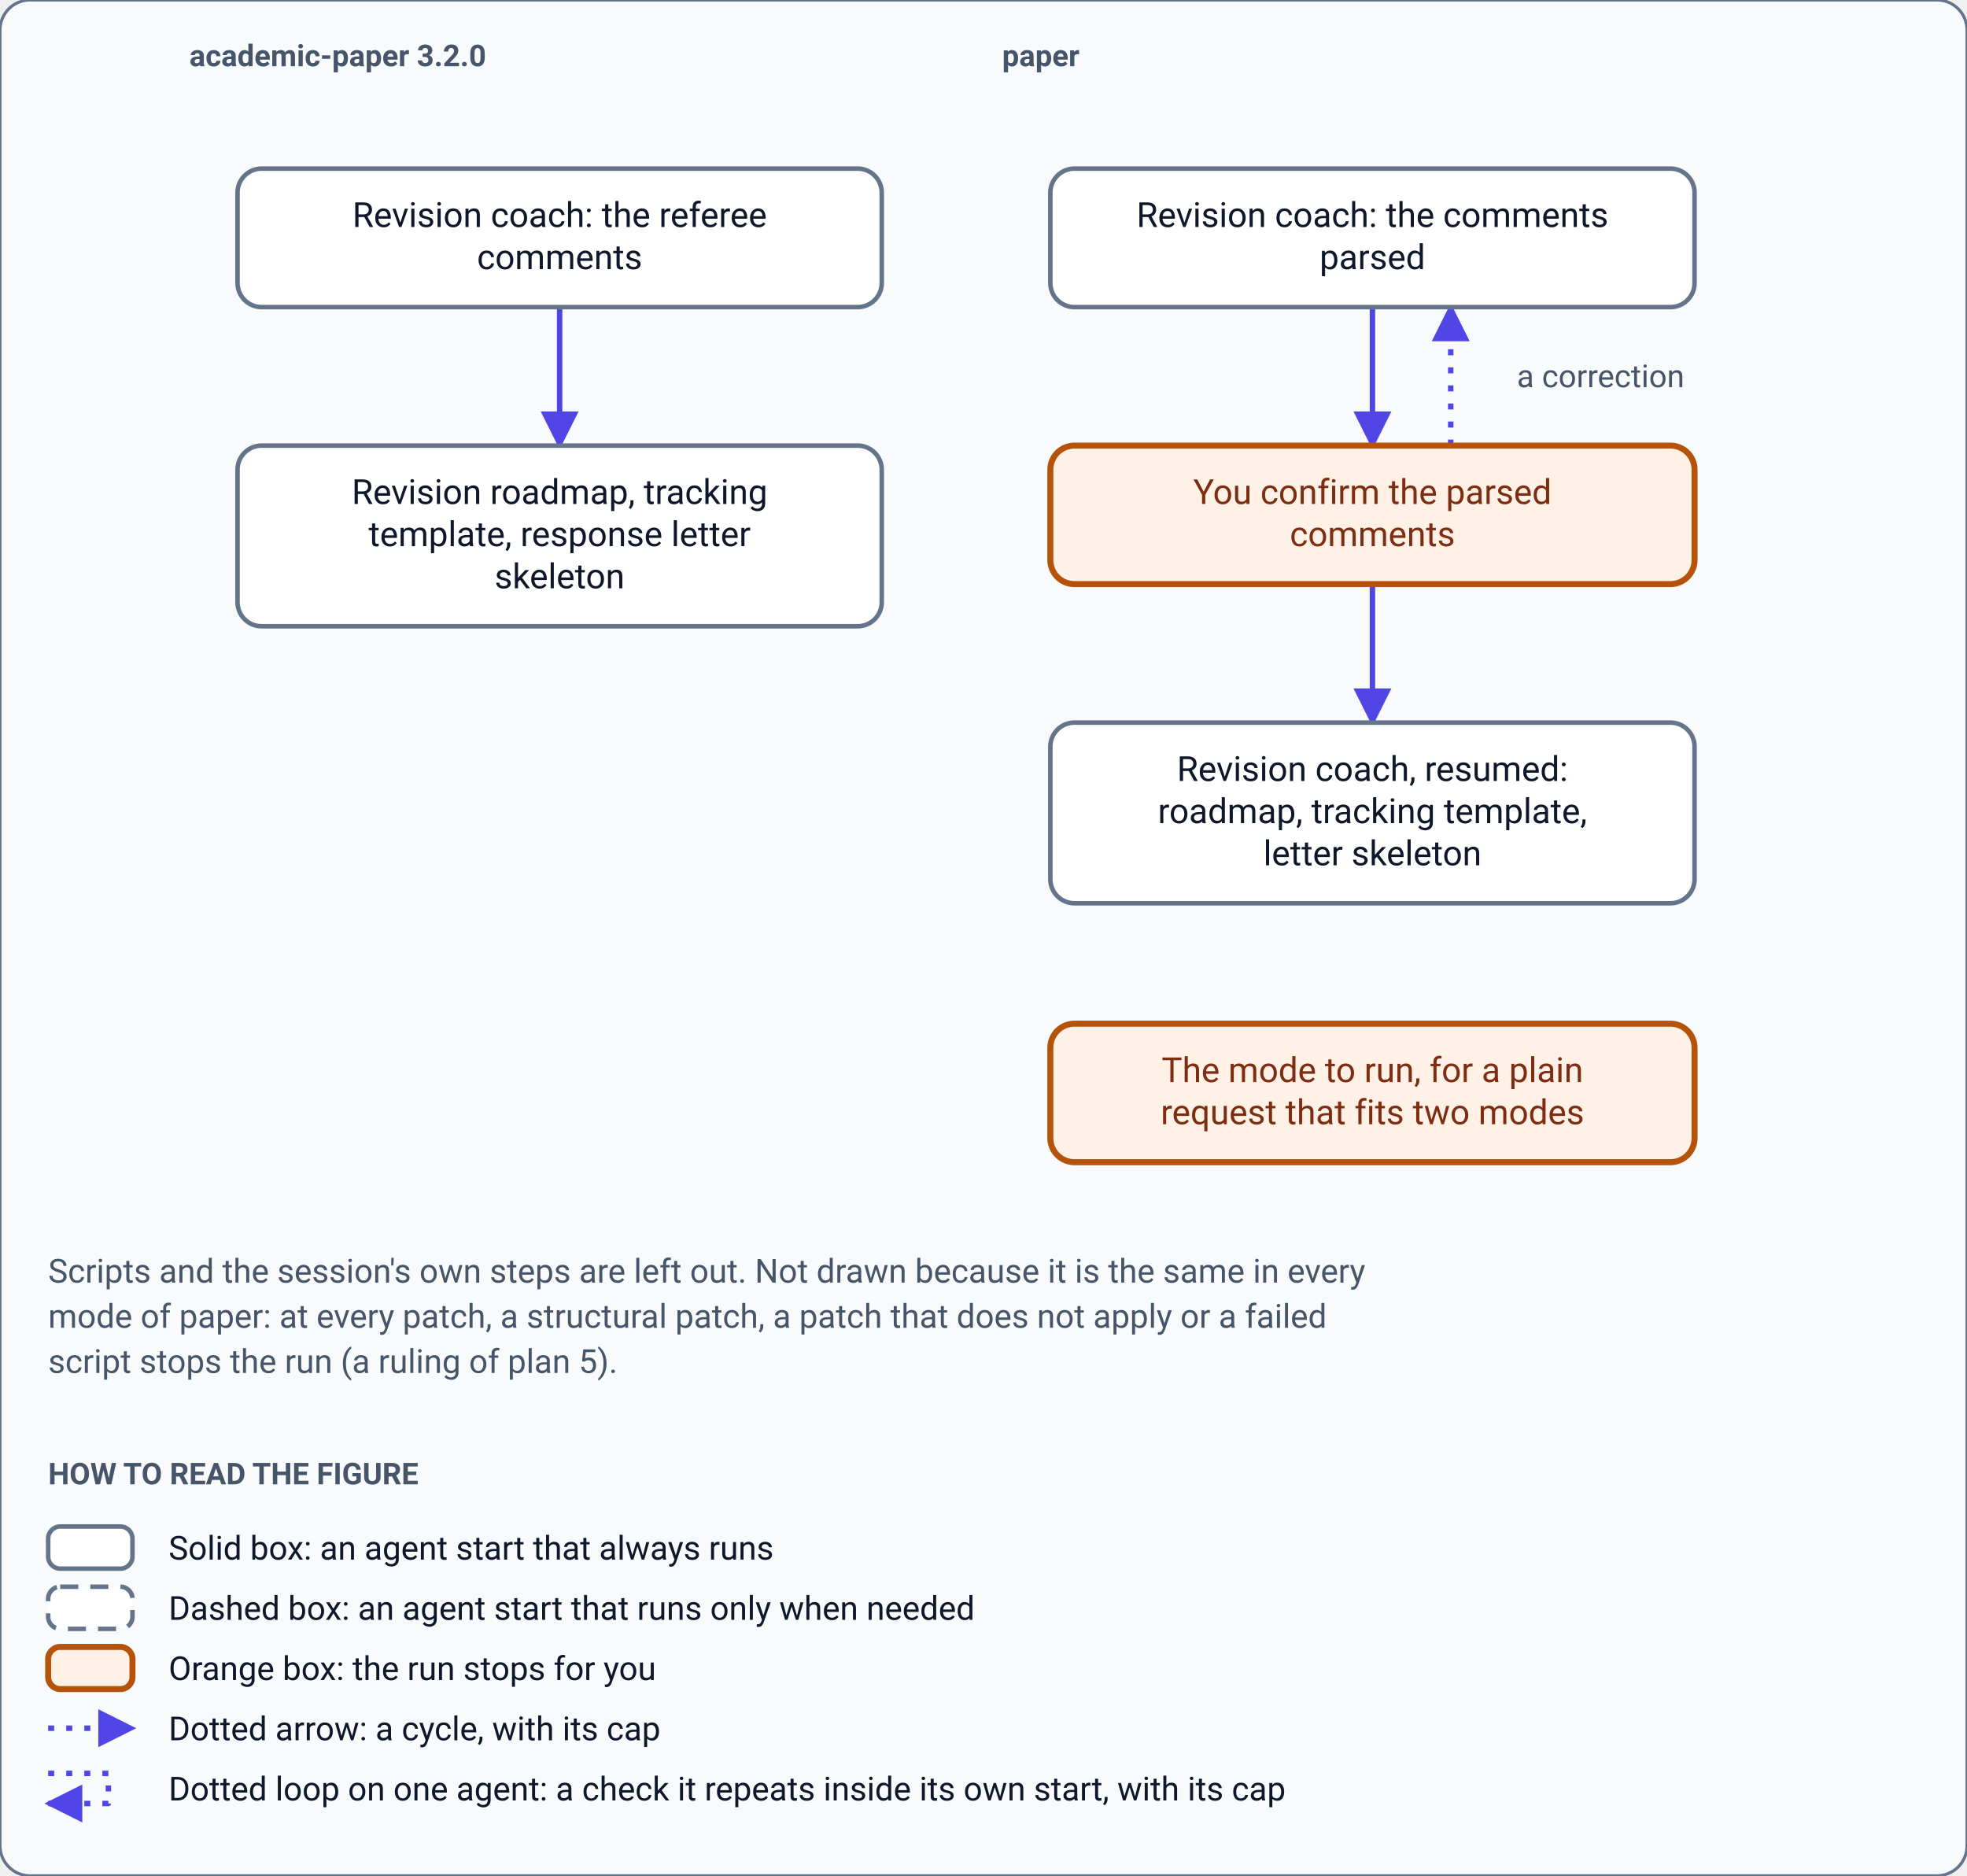
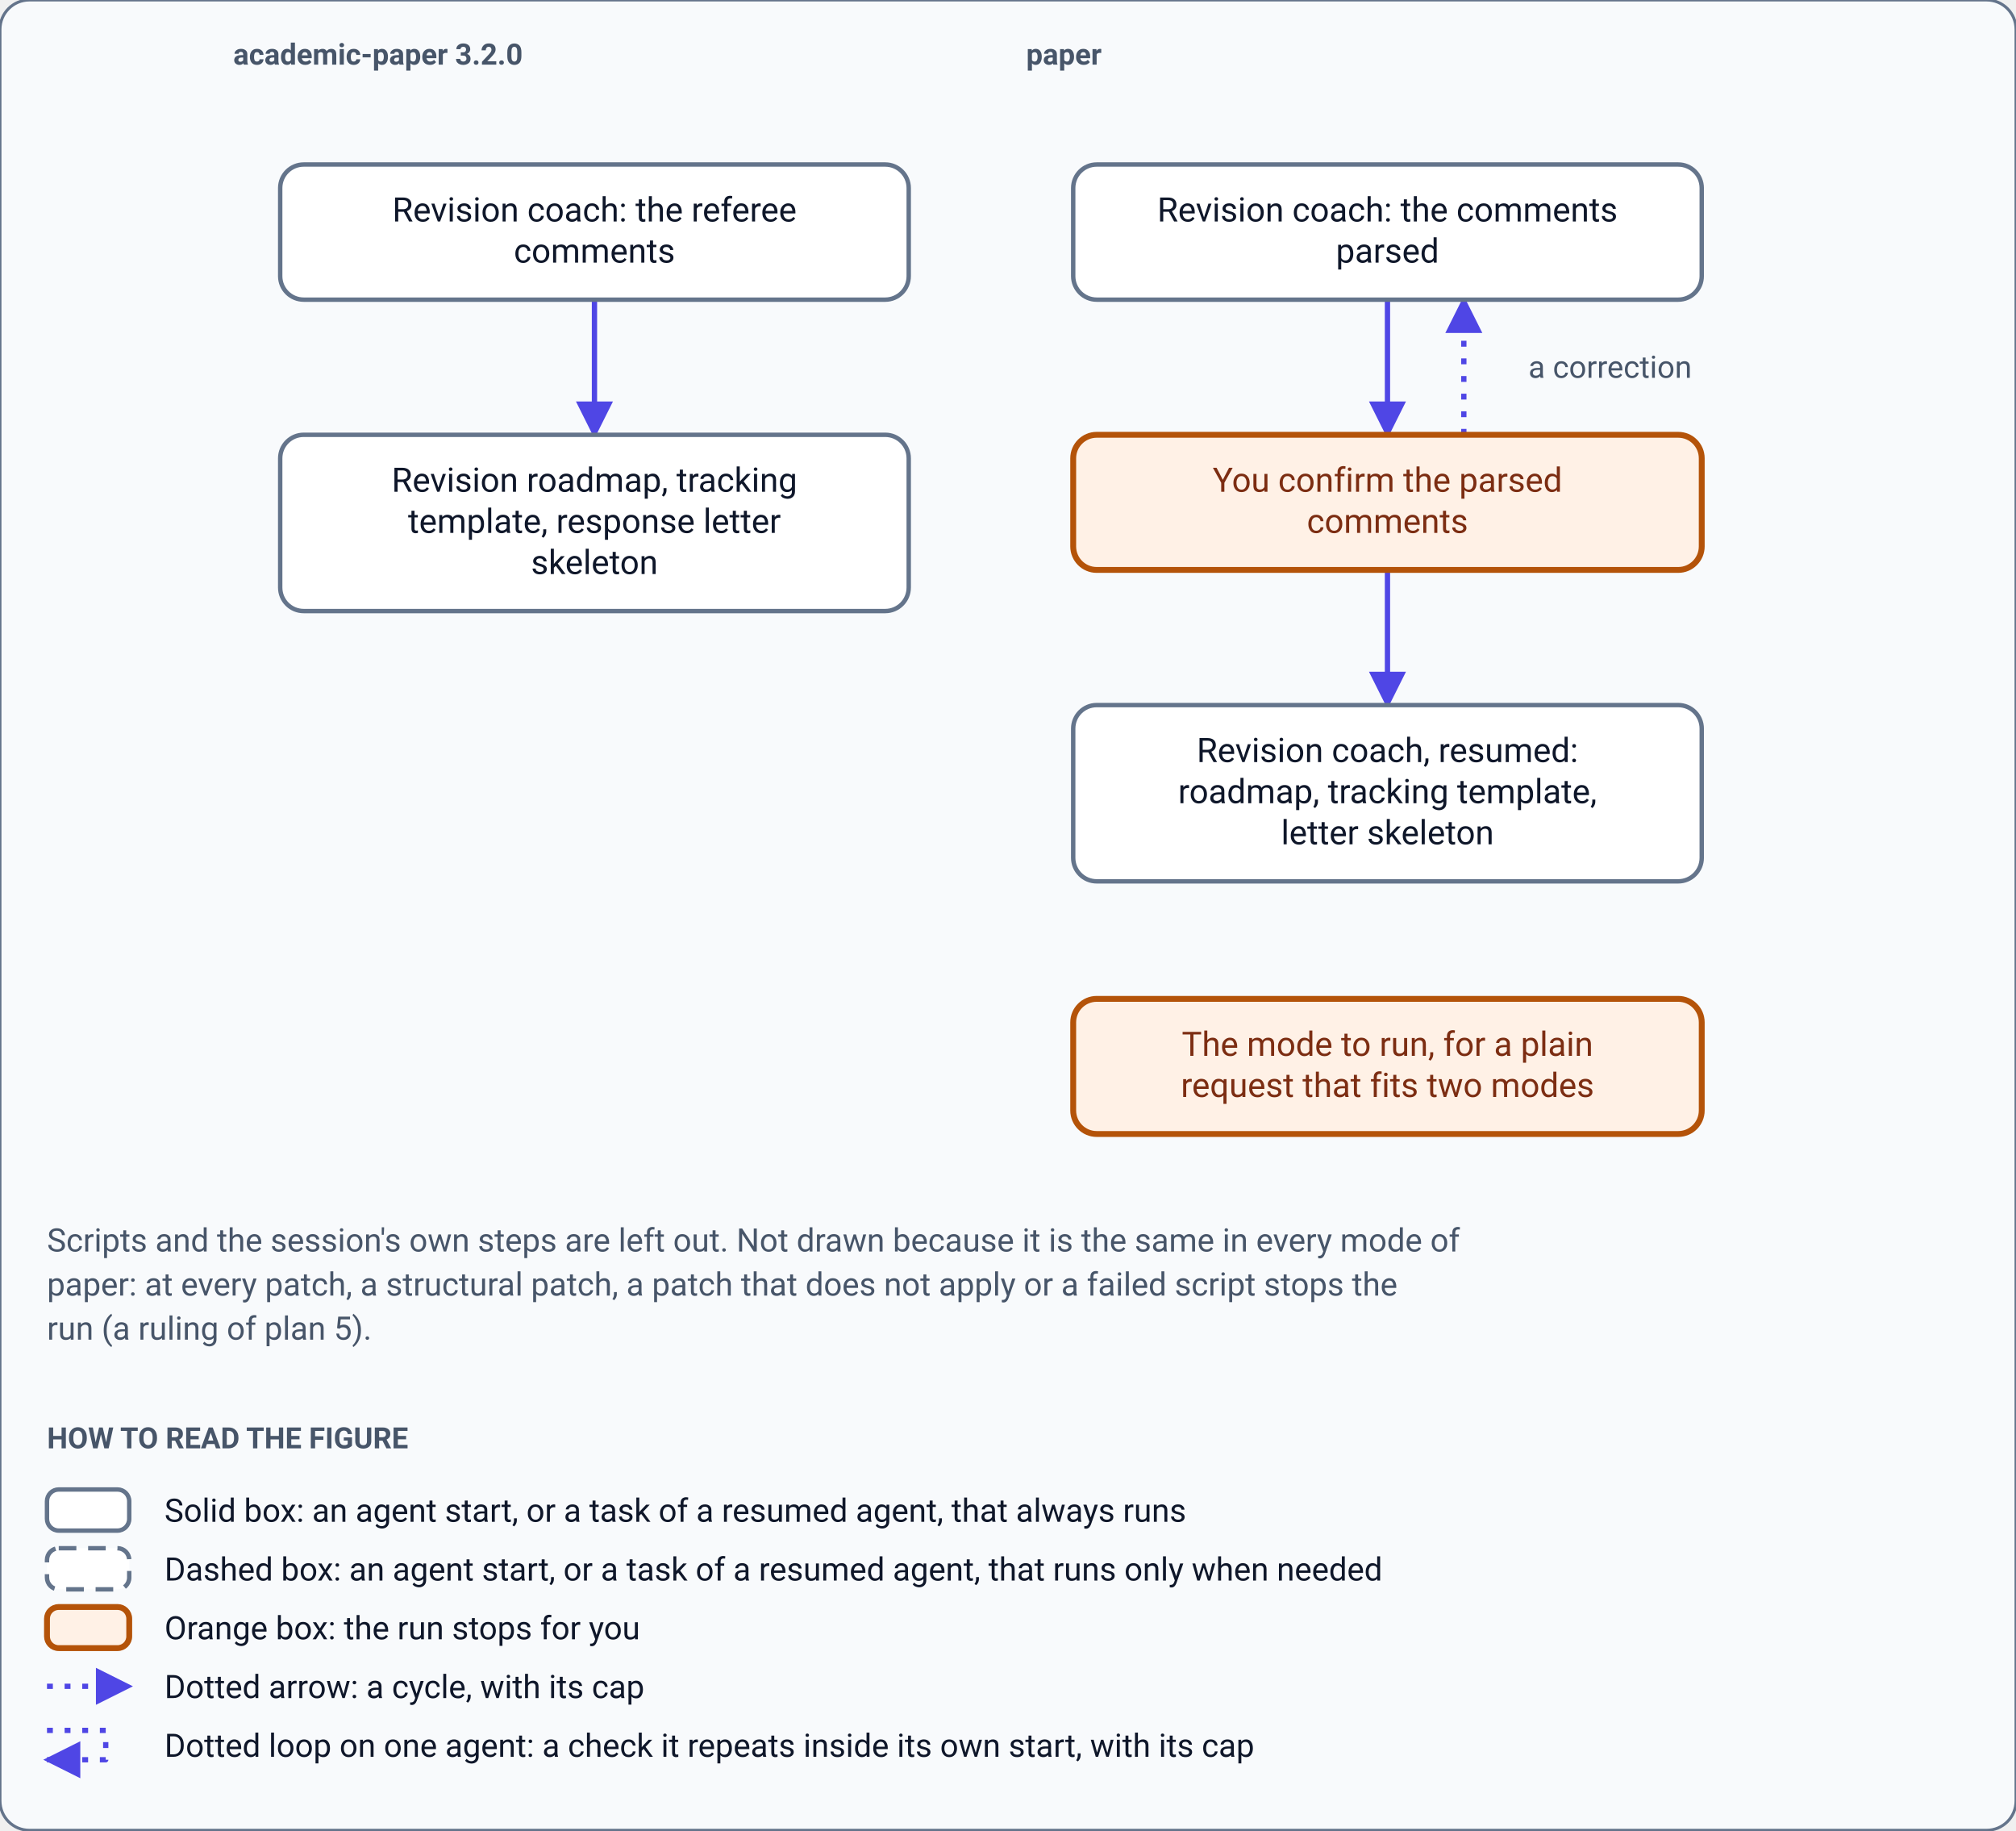
- <svg xmlns="http://www.w3.org/2000/svg" viewBox="0 0 653.4 623" width="653.4" height="623" role="img" aria-label="The revision-coach mode, simple view. Boxes: academic-paper 3.2.0: Revision coach: the referee comments (agent); Revision roadmap, tracking template, response letter skeleton (agent) | paper: Revision coach: the comments parsed (agent); You confirm the parsed comments (stop); Revision coach, resumed: roadmap, tracking template, letter skeleton (agent); The mode to run, for a plain request that fits two modes (stop).">
+ <svg xmlns="http://www.w3.org/2000/svg" viewBox="0 0 686.4 623" width="686.4" height="623" role="img" aria-label="The revision-coach mode, simple view. Boxes: academic-paper 3.2.0: Revision coach: the referee comments (agent); Revision roadmap, tracking template, response letter skeleton (agent) | paper: Revision coach: the comments parsed (agent); You confirm the parsed comments (stop); Revision coach, resumed: roadmap, tracking template, letter skeleton (agent); The mode to run, for a plain request that fits two modes (stop).">
  <defs>
    <marker id="arrow" viewBox="0 0 10 10" refX="9" refY="5" markerWidth="7" markerHeight="7" orient="auto">
      <path d="M0,0 L10,5 L0,10 z" fill="#4f46e5" />
    </marker>
  </defs>
-   <rect x="0" y="0" width="653.4" height="623" rx="10" fill="#f8fafc" stroke="#64748b" />
-   <text x="62.9" y="22" font-family="ui-sans-serif, -apple-system, 'Segoe UI', Roboto, Helvetica, Arial, sans-serif" font-size="10" fill="#475569" font-weight="700" text-anchor="start">academic-paper 3.2.0</text>
-   <path d="M185.9,102 L185.9,148" fill="none" stroke="#4f46e5" stroke-width="1.8" marker-end="url(#arrow)" stroke-linejoin="round" />
-   <rect x="78.9" y="56" width="214" height="46" rx="8" fill="#ffffff" stroke="#64748b" stroke-width="1.5" />
-   <text x="185.9" y="75.4" font-family="ui-sans-serif, -apple-system, 'Segoe UI', Roboto, Helvetica, Arial, sans-serif" font-size="11.5" fill="#0f172a" font-weight="400" text-anchor="middle">Revision coach: the referee</text>
-   <text x="185.9" y="89.4" font-family="ui-sans-serif, -apple-system, 'Segoe UI', Roboto, Helvetica, Arial, sans-serif" font-size="11.5" fill="#0f172a" font-weight="400" text-anchor="middle">comments</text>
-   <rect x="78.9" y="148" width="214" height="60" rx="8" fill="#ffffff" stroke="#64748b" stroke-width="1.5" />
-   <text x="185.9" y="167.4" font-family="ui-sans-serif, -apple-system, 'Segoe UI', Roboto, Helvetica, Arial, sans-serif" font-size="11.5" fill="#0f172a" font-weight="400" text-anchor="middle">Revision roadmap, tracking</text>
-   <text x="185.9" y="181.4" font-family="ui-sans-serif, -apple-system, 'Segoe UI', Roboto, Helvetica, Arial, sans-serif" font-size="11.5" fill="#0f172a" font-weight="400" text-anchor="middle">template, response letter</text>
-   <text x="185.9" y="195.4" font-family="ui-sans-serif, -apple-system, 'Segoe UI', Roboto, Helvetica, Arial, sans-serif" font-size="11.5" fill="#0f172a" font-weight="400" text-anchor="middle">skeleton</text>
-   <text x="332.9" y="22" font-family="ui-sans-serif, -apple-system, 'Segoe UI', Roboto, Helvetica, Arial, sans-serif" font-size="10" fill="#475569" font-weight="700" text-anchor="start">paper</text>
-   <path d="M455.9,102 L455.9,148" fill="none" stroke="#4f46e5" stroke-width="1.8" marker-end="url(#arrow)" stroke-linejoin="round" />
-   <path d="M455.9,194 L455.9,240" fill="none" stroke="#4f46e5" stroke-width="1.8" marker-end="url(#arrow)" stroke-linejoin="round" />
-   <path d="M481.9,148 L481.9,102" fill="none" stroke="#4f46e5" stroke-width="1.8" stroke-dasharray="2 4" marker-end="url(#arrow)" stroke-linejoin="round" />
-   <rect x="348.9" y="56" width="214" height="46" rx="8" fill="#ffffff" stroke="#64748b" stroke-width="1.5" />
-   <text x="455.9" y="75.4" font-family="ui-sans-serif, -apple-system, 'Segoe UI', Roboto, Helvetica, Arial, sans-serif" font-size="11.5" fill="#0f172a" font-weight="400" text-anchor="middle">Revision coach: the comments</text>
-   <text x="455.9" y="89.4" font-family="ui-sans-serif, -apple-system, 'Segoe UI', Roboto, Helvetica, Arial, sans-serif" font-size="11.5" fill="#0f172a" font-weight="400" text-anchor="middle">parsed</text>
-   <rect x="348.9" y="148" width="214" height="46" rx="8" fill="#fff1e6" stroke="#b45309" stroke-width="2" />
-   <text x="455.9" y="167.4" font-family="ui-sans-serif, -apple-system, 'Segoe UI', Roboto, Helvetica, Arial, sans-serif" font-size="11.5" fill="#7c2d12" font-weight="400" text-anchor="middle">You confirm the parsed</text>
-   <text x="455.9" y="181.4" font-family="ui-sans-serif, -apple-system, 'Segoe UI', Roboto, Helvetica, Arial, sans-serif" font-size="11.5" fill="#7c2d12" font-weight="400" text-anchor="middle">comments</text>
-   <rect x="348.9" y="240" width="214" height="60" rx="8" fill="#ffffff" stroke="#64748b" stroke-width="1.5" />
-   <text x="455.9" y="259.4" font-family="ui-sans-serif, -apple-system, 'Segoe UI', Roboto, Helvetica, Arial, sans-serif" font-size="11.5" fill="#0f172a" font-weight="400" text-anchor="middle">Revision coach, resumed:</text>
-   <text x="455.9" y="273.4" font-family="ui-sans-serif, -apple-system, 'Segoe UI', Roboto, Helvetica, Arial, sans-serif" font-size="11.5" fill="#0f172a" font-weight="400" text-anchor="middle">roadmap, tracking template,</text>
-   <text x="455.9" y="287.4" font-family="ui-sans-serif, -apple-system, 'Segoe UI', Roboto, Helvetica, Arial, sans-serif" font-size="11.5" fill="#0f172a" font-weight="400" text-anchor="middle">letter skeleton</text>
-   <rect x="348.9" y="340" width="214" height="46" rx="8" fill="#fff1e6" stroke="#b45309" stroke-width="2" />
-   <text x="455.9" y="359.4" font-family="ui-sans-serif, -apple-system, 'Segoe UI', Roboto, Helvetica, Arial, sans-serif" font-size="11.5" fill="#7c2d12" font-weight="400" text-anchor="middle">The mode to run, for a plain</text>
-   <text x="455.9" y="373.4" font-family="ui-sans-serif, -apple-system, 'Segoe UI', Roboto, Helvetica, Arial, sans-serif" font-size="11.5" fill="#7c2d12" font-weight="400" text-anchor="middle">request that fits two modes</text>
-   <text x="531.7" y="128.6" font-family="ui-sans-serif, -apple-system, 'Segoe UI', Roboto, Helvetica, Arial, sans-serif" font-size="10.5" fill="#475569" font-weight="400" text-anchor="middle" stroke="#f8fafc" stroke-width="4" stroke-linejoin="round" paint-order="stroke">a correction</text>
-   <text x="16" y="426" font-family="ui-sans-serif, -apple-system, 'Segoe UI', Roboto, Helvetica, Arial, sans-serif" font-size="11" fill="#475569" font-weight="400" text-anchor="start">Scripts and the session's own steps are left out. Not drawn because it is the same in every</text>
-   <text x="16" y="441" font-family="ui-sans-serif, -apple-system, 'Segoe UI', Roboto, Helvetica, Arial, sans-serif" font-size="11" fill="#475569" font-weight="400" text-anchor="start">mode of paper: at every patch, a structural patch, a patch that does not apply or a failed</text>
-   <text x="16" y="456" font-family="ui-sans-serif, -apple-system, 'Segoe UI', Roboto, Helvetica, Arial, sans-serif" font-size="11" fill="#475569" font-weight="400" text-anchor="start">script stops the run (a ruling of plan 5).</text>
+   <rect x="0" y="0" width="686.4" height="623" rx="10" fill="#f8fafc" stroke="#64748b" />
+   <text x="79.4" y="22" font-family="ui-sans-serif, -apple-system, 'Segoe UI', Roboto, Helvetica, Arial, sans-serif" font-size="10" fill="#475569" font-weight="700" text-anchor="start">academic-paper 3.2.0</text>
+   <path d="M202.4,102 L202.4,148" fill="none" stroke="#4f46e5" stroke-width="1.8" marker-end="url(#arrow)" stroke-linejoin="round" />
+   <rect x="95.4" y="56" width="214" height="46" rx="8" fill="#ffffff" stroke="#64748b" stroke-width="1.5" />
+   <text x="202.4" y="75.4" font-family="ui-sans-serif, -apple-system, 'Segoe UI', Roboto, Helvetica, Arial, sans-serif" font-size="11.5" fill="#0f172a" font-weight="400" text-anchor="middle">Revision coach: the referee</text>
+   <text x="202.4" y="89.4" font-family="ui-sans-serif, -apple-system, 'Segoe UI', Roboto, Helvetica, Arial, sans-serif" font-size="11.5" fill="#0f172a" font-weight="400" text-anchor="middle">comments</text>
+   <rect x="95.4" y="148" width="214" height="60" rx="8" fill="#ffffff" stroke="#64748b" stroke-width="1.5" />
+   <text x="202.4" y="167.4" font-family="ui-sans-serif, -apple-system, 'Segoe UI', Roboto, Helvetica, Arial, sans-serif" font-size="11.5" fill="#0f172a" font-weight="400" text-anchor="middle">Revision roadmap, tracking</text>
+   <text x="202.4" y="181.4" font-family="ui-sans-serif, -apple-system, 'Segoe UI', Roboto, Helvetica, Arial, sans-serif" font-size="11.5" fill="#0f172a" font-weight="400" text-anchor="middle">template, response letter</text>
+   <text x="202.4" y="195.4" font-family="ui-sans-serif, -apple-system, 'Segoe UI', Roboto, Helvetica, Arial, sans-serif" font-size="11.5" fill="#0f172a" font-weight="400" text-anchor="middle">skeleton</text>
+   <text x="349.4" y="22" font-family="ui-sans-serif, -apple-system, 'Segoe UI', Roboto, Helvetica, Arial, sans-serif" font-size="10" fill="#475569" font-weight="700" text-anchor="start">paper</text>
+   <path d="M472.4,102 L472.4,148" fill="none" stroke="#4f46e5" stroke-width="1.8" marker-end="url(#arrow)" stroke-linejoin="round" />
+   <path d="M472.4,194 L472.4,240" fill="none" stroke="#4f46e5" stroke-width="1.8" marker-end="url(#arrow)" stroke-linejoin="round" />
+   <path d="M498.4,148 L498.4,102" fill="none" stroke="#4f46e5" stroke-width="1.8" stroke-dasharray="2 4" marker-end="url(#arrow)" stroke-linejoin="round" />
+   <rect x="365.4" y="56" width="214" height="46" rx="8" fill="#ffffff" stroke="#64748b" stroke-width="1.5" />
+   <text x="472.4" y="75.4" font-family="ui-sans-serif, -apple-system, 'Segoe UI', Roboto, Helvetica, Arial, sans-serif" font-size="11.5" fill="#0f172a" font-weight="400" text-anchor="middle">Revision coach: the comments</text>
+   <text x="472.4" y="89.4" font-family="ui-sans-serif, -apple-system, 'Segoe UI', Roboto, Helvetica, Arial, sans-serif" font-size="11.5" fill="#0f172a" font-weight="400" text-anchor="middle">parsed</text>
+   <rect x="365.4" y="148" width="214" height="46" rx="8" fill="#fff1e6" stroke="#b45309" stroke-width="2" />
+   <text x="472.4" y="167.4" font-family="ui-sans-serif, -apple-system, 'Segoe UI', Roboto, Helvetica, Arial, sans-serif" font-size="11.5" fill="#7c2d12" font-weight="400" text-anchor="middle">You confirm the parsed</text>
+   <text x="472.4" y="181.4" font-family="ui-sans-serif, -apple-system, 'Segoe UI', Roboto, Helvetica, Arial, sans-serif" font-size="11.5" fill="#7c2d12" font-weight="400" text-anchor="middle">comments</text>
+   <rect x="365.4" y="240" width="214" height="60" rx="8" fill="#ffffff" stroke="#64748b" stroke-width="1.5" />
+   <text x="472.4" y="259.4" font-family="ui-sans-serif, -apple-system, 'Segoe UI', Roboto, Helvetica, Arial, sans-serif" font-size="11.5" fill="#0f172a" font-weight="400" text-anchor="middle">Revision coach, resumed:</text>
+   <text x="472.4" y="273.4" font-family="ui-sans-serif, -apple-system, 'Segoe UI', Roboto, Helvetica, Arial, sans-serif" font-size="11.5" fill="#0f172a" font-weight="400" text-anchor="middle">roadmap, tracking template,</text>
+   <text x="472.4" y="287.4" font-family="ui-sans-serif, -apple-system, 'Segoe UI', Roboto, Helvetica, Arial, sans-serif" font-size="11.5" fill="#0f172a" font-weight="400" text-anchor="middle">letter skeleton</text>
+   <rect x="365.4" y="340" width="214" height="46" rx="8" fill="#fff1e6" stroke="#b45309" stroke-width="2" />
+   <text x="472.4" y="359.4" font-family="ui-sans-serif, -apple-system, 'Segoe UI', Roboto, Helvetica, Arial, sans-serif" font-size="11.5" fill="#7c2d12" font-weight="400" text-anchor="middle">The mode to run, for a plain</text>
+   <text x="472.4" y="373.4" font-family="ui-sans-serif, -apple-system, 'Segoe UI', Roboto, Helvetica, Arial, sans-serif" font-size="11.5" fill="#7c2d12" font-weight="400" text-anchor="middle">request that fits two modes</text>
+   <text x="548.2" y="128.6" font-family="ui-sans-serif, -apple-system, 'Segoe UI', Roboto, Helvetica, Arial, sans-serif" font-size="10.5" fill="#475569" font-weight="400" text-anchor="middle" stroke="#f8fafc" stroke-width="4" stroke-linejoin="round" paint-order="stroke">a correction</text>
+   <text x="16" y="426" font-family="ui-sans-serif, -apple-system, 'Segoe UI', Roboto, Helvetica, Arial, sans-serif" font-size="11" fill="#475569" font-weight="400" text-anchor="start">Scripts and the session's own steps are left out. Not drawn because it is the same in every mode of</text>
+   <text x="16" y="441" font-family="ui-sans-serif, -apple-system, 'Segoe UI', Roboto, Helvetica, Arial, sans-serif" font-size="11" fill="#475569" font-weight="400" text-anchor="start">paper: at every patch, a structural patch, a patch that does not apply or a failed script stops the</text>
+   <text x="16" y="456" font-family="ui-sans-serif, -apple-system, 'Segoe UI', Roboto, Helvetica, Arial, sans-serif" font-size="11" fill="#475569" font-weight="400" text-anchor="start">run (a ruling of plan 5).</text>
  <text x="16" y="493" font-family="ui-sans-serif, -apple-system, 'Segoe UI', Roboto, Helvetica, Arial, sans-serif" font-size="10" fill="#475569" font-weight="700" text-anchor="start">HOW TO READ THE FIGURE</text>
  <rect x="16" y="507" width="28" height="14" rx="4" fill="#ffffff" stroke="#64748b" stroke-width="1.5" />
-   <text x="56" y="518" font-family="ui-sans-serif, -apple-system, 'Segoe UI', Roboto, Helvetica, Arial, sans-serif" font-size="11" fill="#0f172a" font-weight="400" text-anchor="start">Solid box: an agent start that always runs</text>
+   <text x="56" y="518" font-family="ui-sans-serif, -apple-system, 'Segoe UI', Roboto, Helvetica, Arial, sans-serif" font-size="11" fill="#0f172a" font-weight="400" text-anchor="start">Solid box: an agent start, or a task of a resumed agent, that always runs</text>
  <rect x="16" y="527" width="28" height="14" rx="4" fill="#ffffff" stroke="#64748b" stroke-width="1.5" stroke-dasharray="6 4" />
-   <text x="56" y="538" font-family="ui-sans-serif, -apple-system, 'Segoe UI', Roboto, Helvetica, Arial, sans-serif" font-size="11" fill="#0f172a" font-weight="400" text-anchor="start">Dashed box: an agent start that runs only when needed</text>
+   <text x="56" y="538" font-family="ui-sans-serif, -apple-system, 'Segoe UI', Roboto, Helvetica, Arial, sans-serif" font-size="11" fill="#0f172a" font-weight="400" text-anchor="start">Dashed box: an agent start, or a task of a resumed agent, that runs only when needed</text>
  <rect x="16" y="547" width="28" height="14" rx="4" fill="#fff1e6" stroke="#b45309" stroke-width="2" />
  <text x="56" y="558" font-family="ui-sans-serif, -apple-system, 'Segoe UI', Roboto, Helvetica, Arial, sans-serif" font-size="11" fill="#0f172a" font-weight="400" text-anchor="start">Orange box: the run stops for you</text>
  <path d="M16,574 L44,574" fill="none" stroke="#4f46e5" stroke-width="1.8" stroke-dasharray="2 4" marker-end="url(#arrow)" stroke-linejoin="round" />
  <text x="56" y="578" font-family="ui-sans-serif, -apple-system, 'Segoe UI', Roboto, Helvetica, Arial, sans-serif" font-size="11" fill="#0f172a" font-weight="400" text-anchor="start">Dotted arrow: a cycle, with its cap</text>
  <path d="M16,589 L36,589 L36,599 L16,599" fill="none" stroke="#4f46e5" stroke-width="1.8" stroke-dasharray="2 4" marker-end="url(#arrow)" stroke-linejoin="round" />
  <text x="56" y="598" font-family="ui-sans-serif, -apple-system, 'Segoe UI', Roboto, Helvetica, Arial, sans-serif" font-size="11" fill="#0f172a" font-weight="400" text-anchor="start">Dotted loop on one agent: a check it repeats inside its own start, with its cap</text>
</svg>
